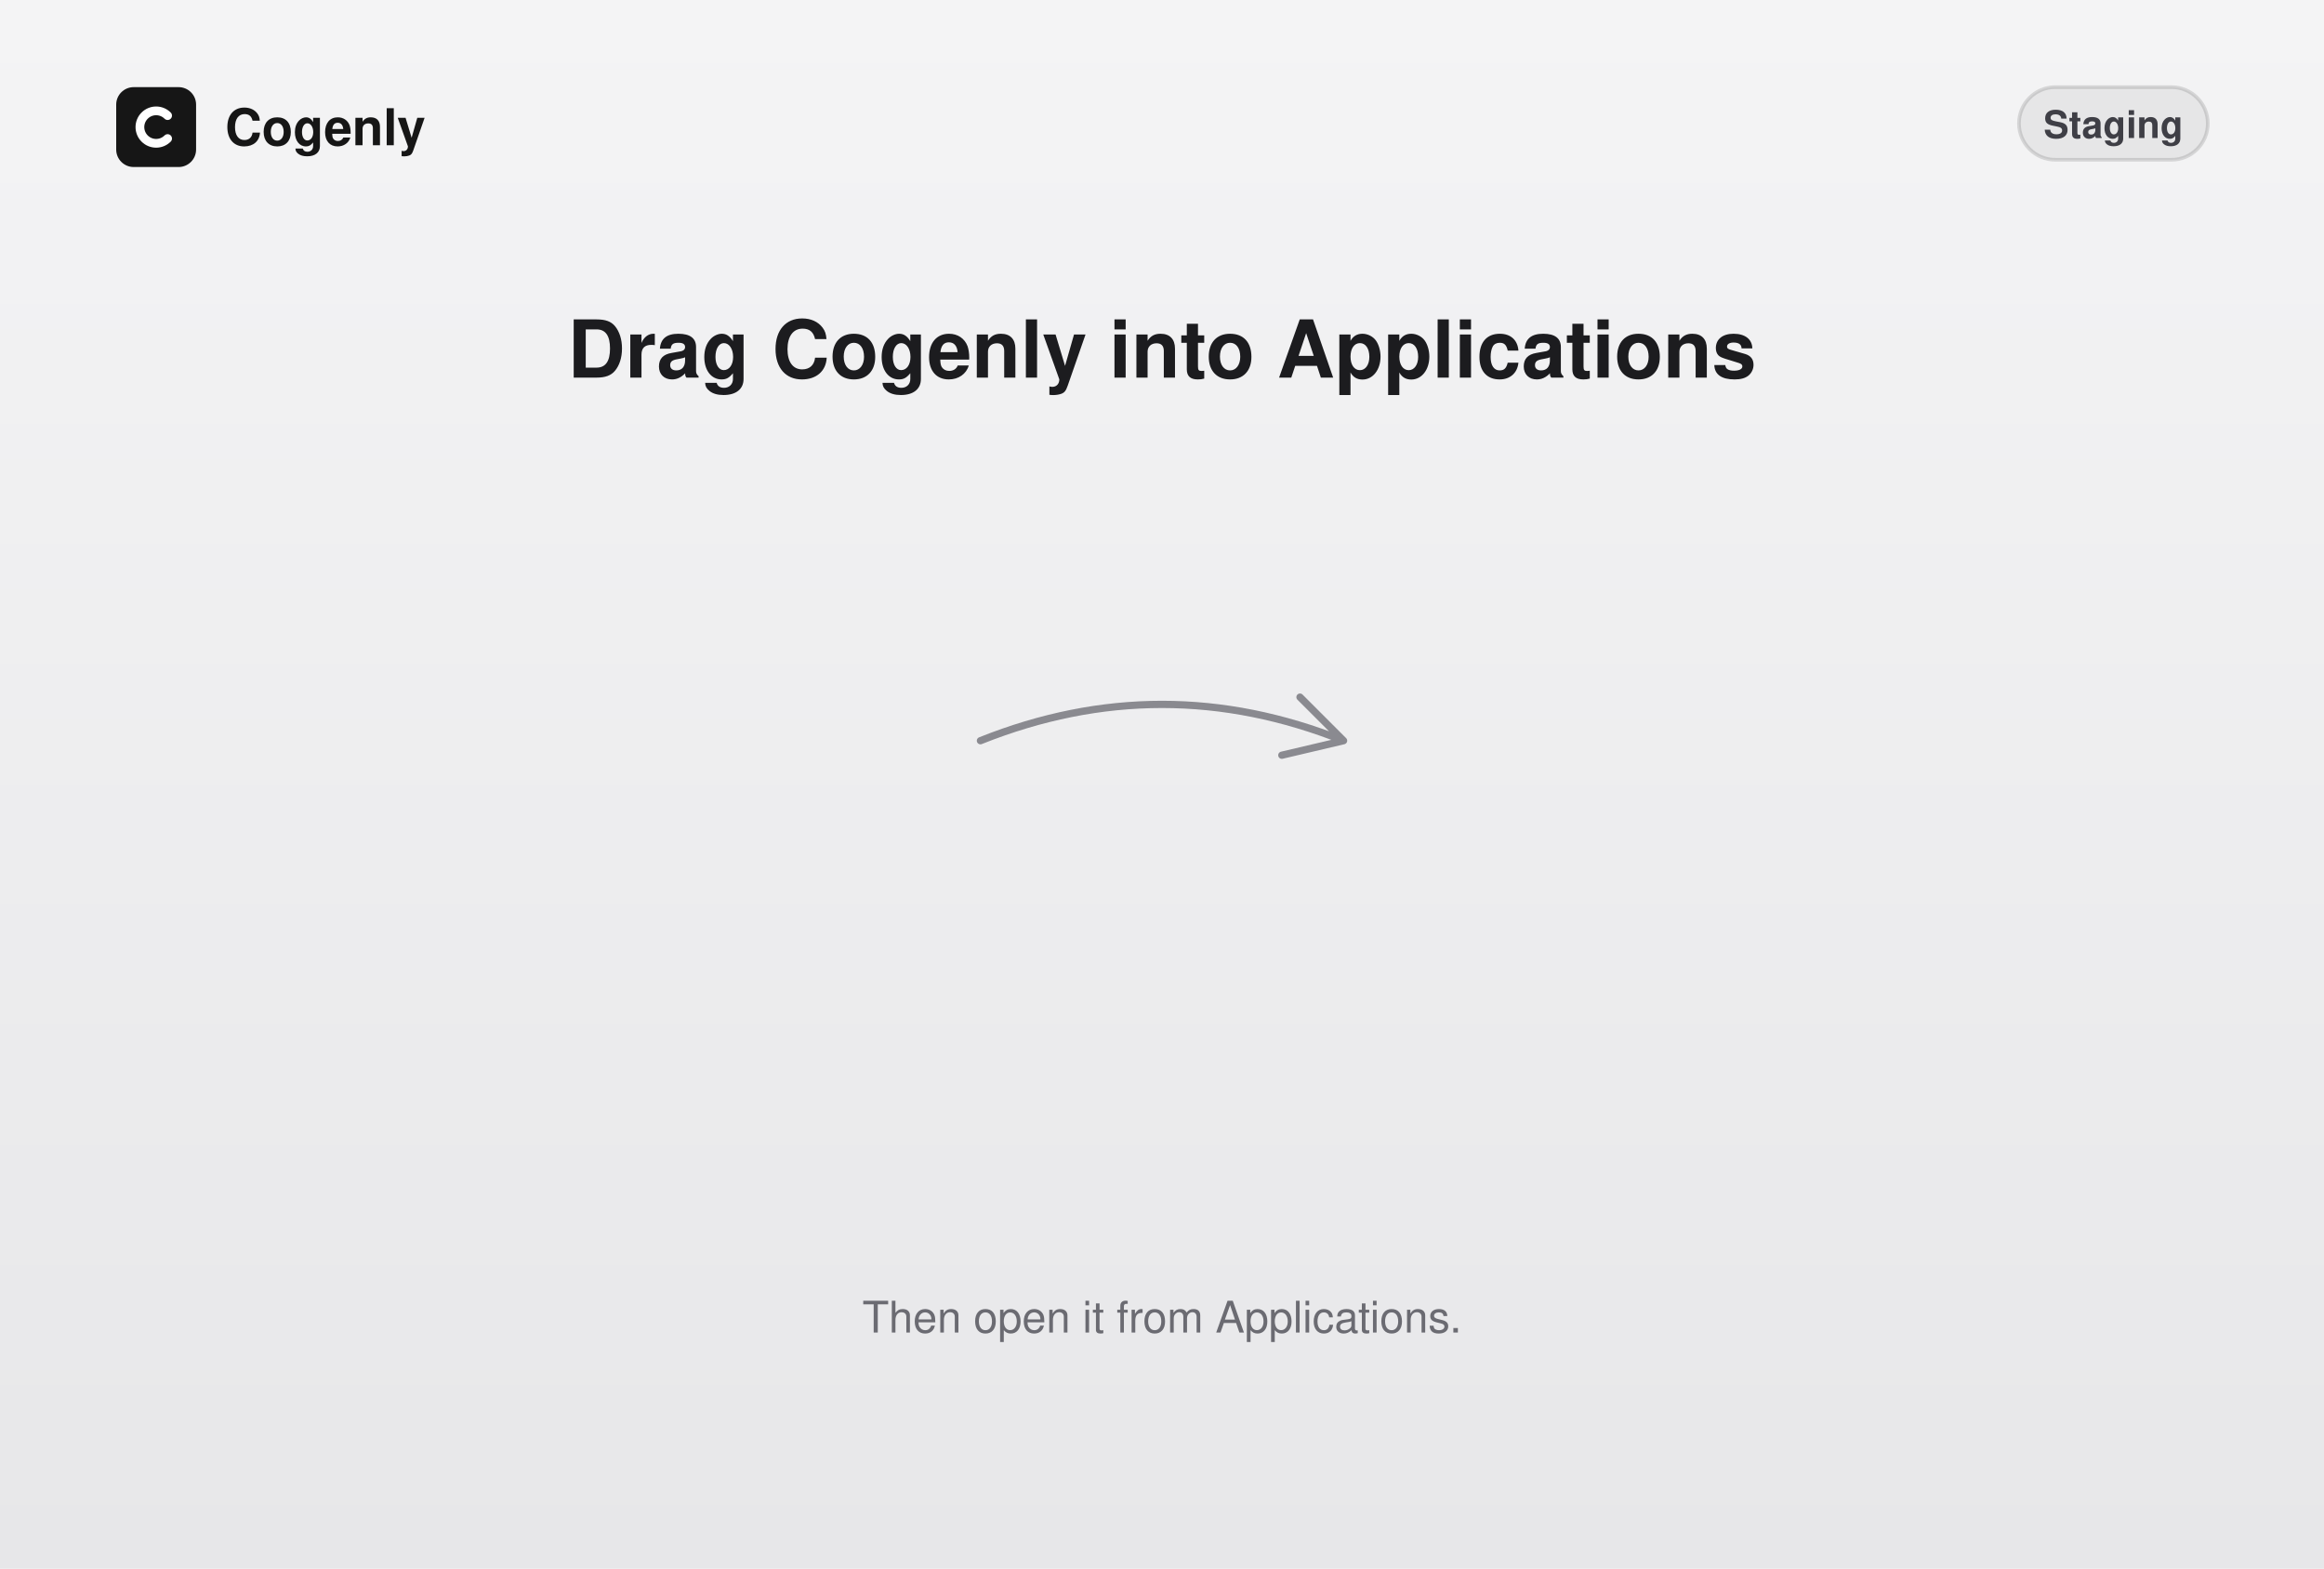
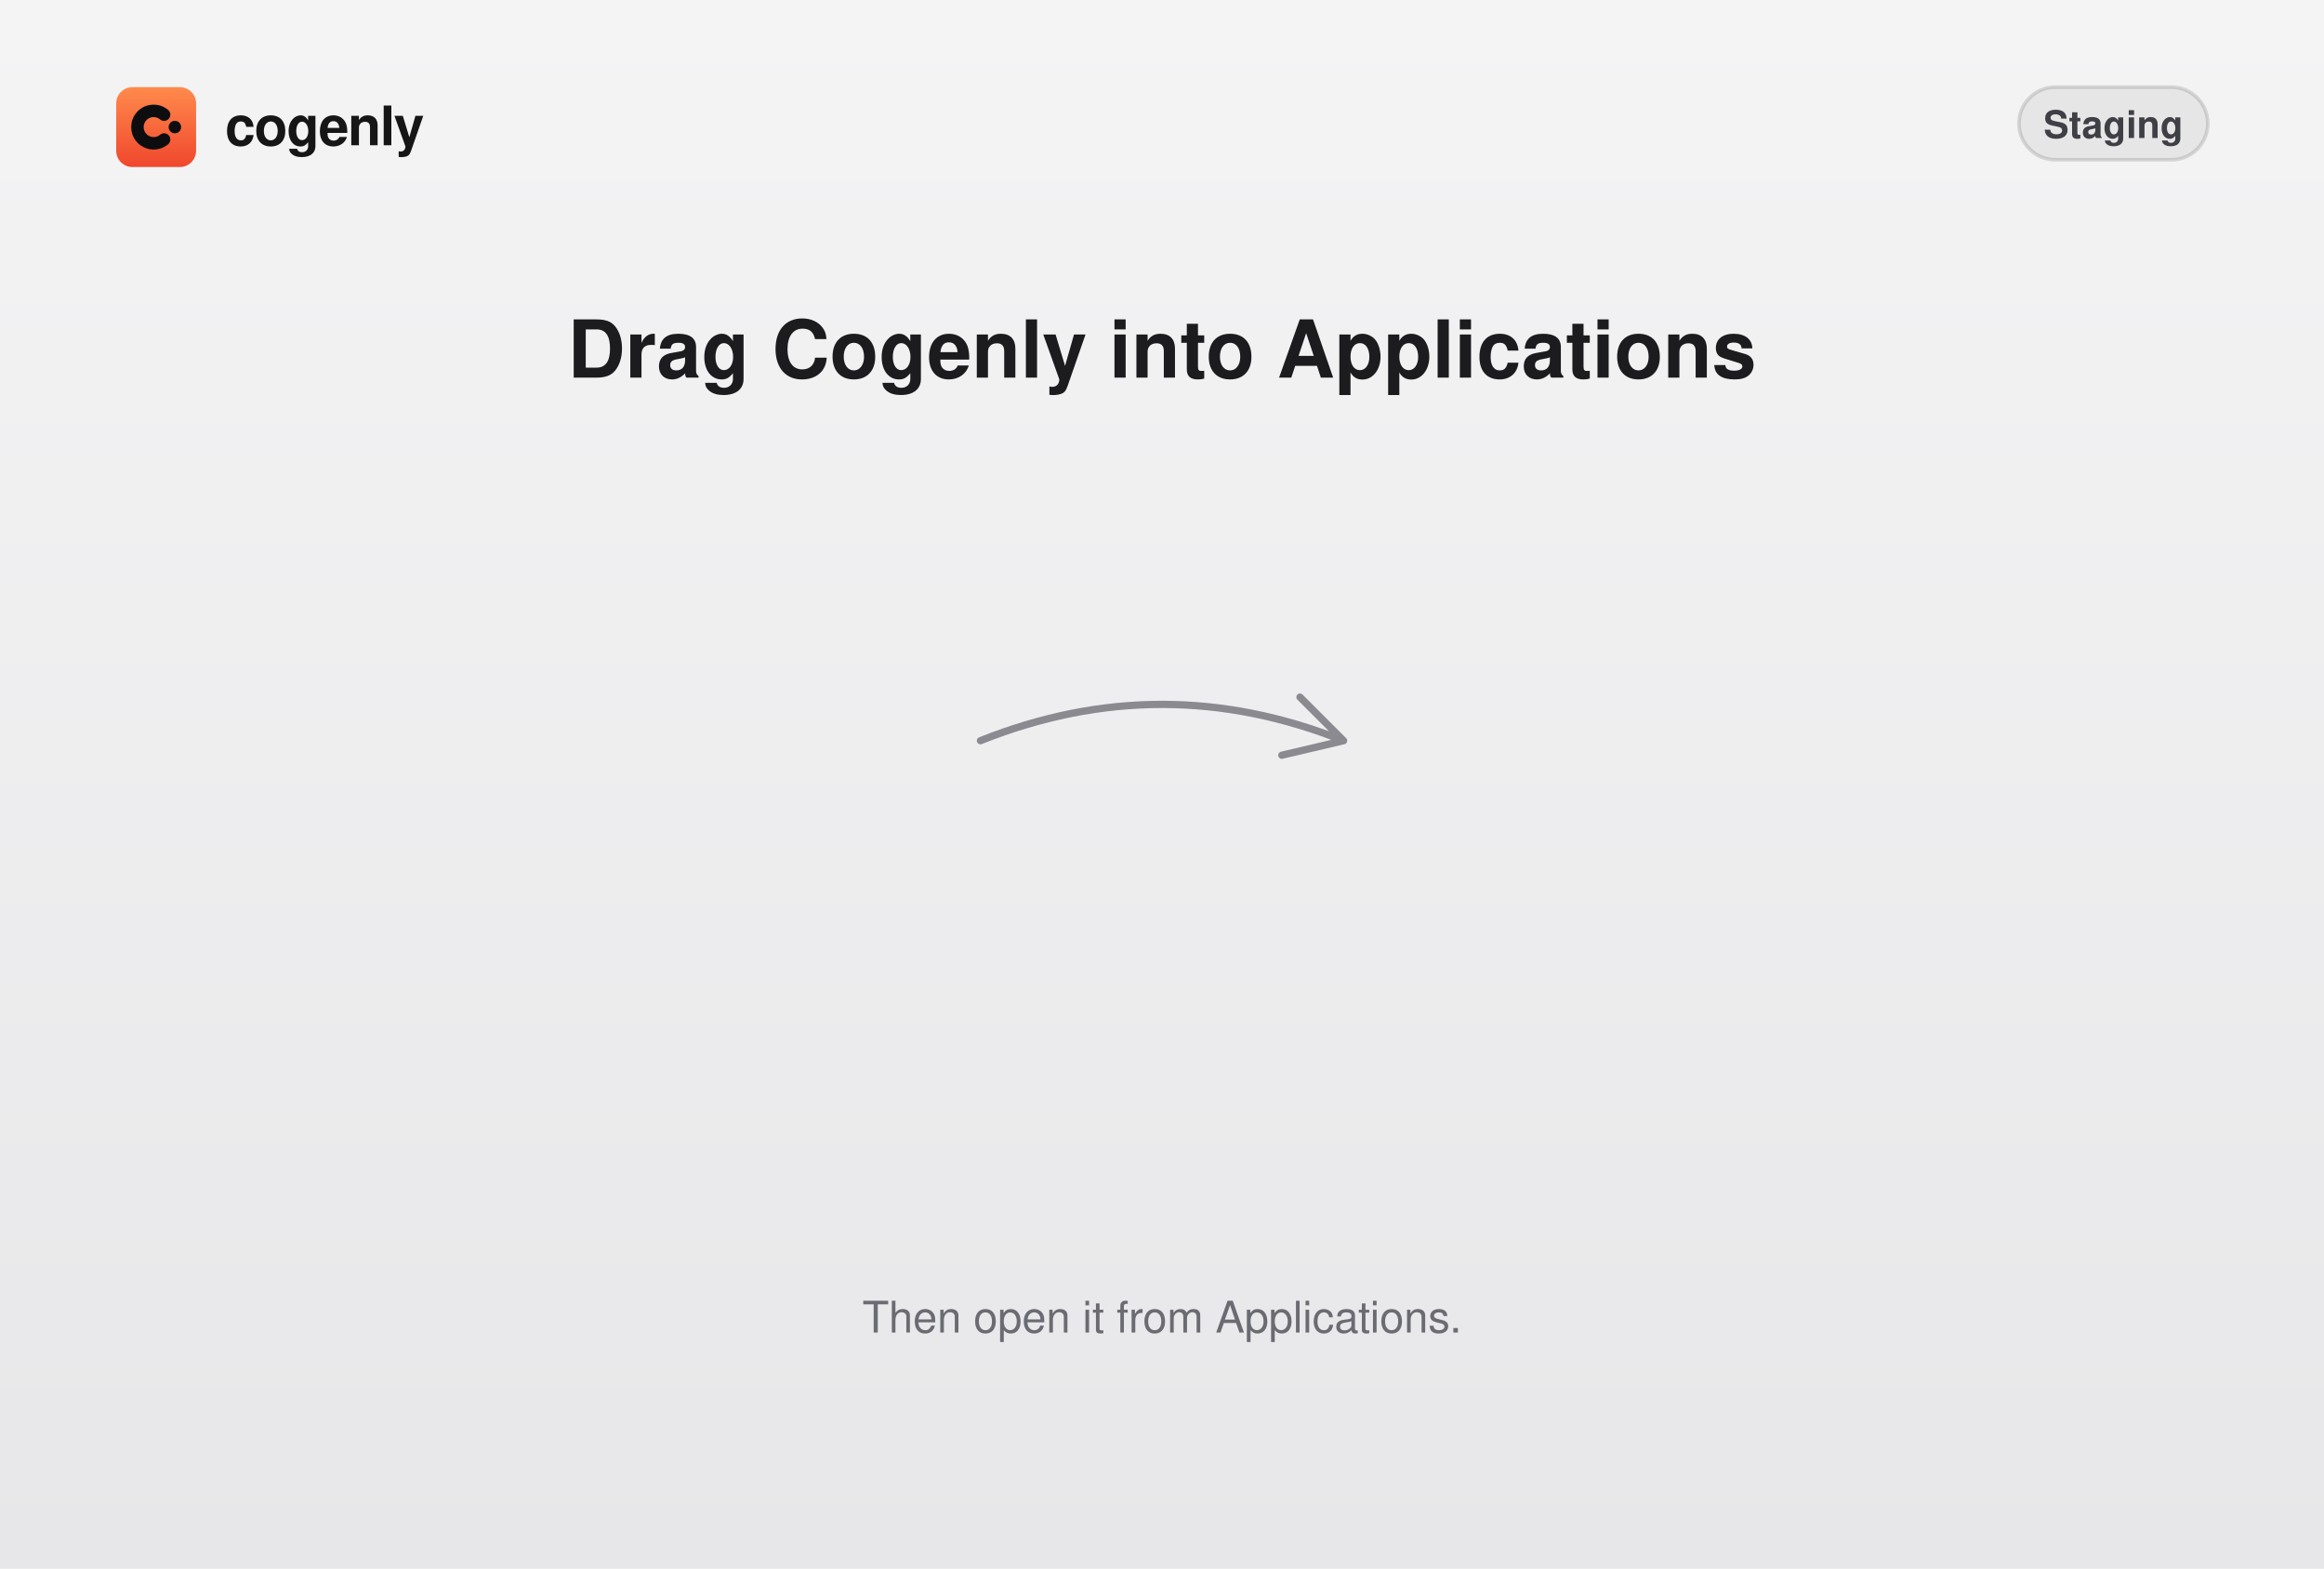
<svg xmlns="http://www.w3.org/2000/svg" width="1280" height="864" viewBox="0 0 640 432">
  <defs>
    <linearGradient id="bg" x1="0" y1="0" x2="0" y2="1">
      <stop stop-color="#F4F4F5" />
      <stop offset="1" stop-color="#E7E7E9" />
    </linearGradient>
  </defs>
  <rect width="640" height="432" fill="url(#bg)" />
  <svg x="32" y="24" width="22" height="22" viewBox="0 0 128 128">
-     <rect width="128" height="128" rx="28" fill="#161616" />
-     <path d="M82.38 45.62A26 26 0 1 0 82.38 82.38" stroke="#FFFFFF" stroke-width="14" stroke-linecap="round" fill="none" />
+     <defs>
+       <linearGradient id="ember" x1="64" y1="0" x2="64" y2="128" gradientUnits="userSpaceOnUse">
+         <stop stop-color="#FF8A4C" />
+         <stop offset="1" stop-color="#F0472D" />
+       </linearGradient>
+     </defs>
+     <rect width="128" height="128" rx="26" fill="url(#ember)" />
+     <path d="M76.71 44.08A26 26 0 1 0 76.71 83.92" stroke="#0D0D0F" stroke-width="20" stroke-linecap="round" fill="none" />
+     <circle cx="94" cy="64" r="10" fill="#0D0D0F" />
  </svg>
-   <text x="62" y="40" fill="#161616" font-family="Helvetica" font-size="14" font-weight="700">Cogenly</text>
+   <text x="62" y="40" fill="#161616" font-family="Helvetica" font-size="15" font-weight="700" letter-spacing="-0.3">cogenly</text>
  <rect x="556" y="24" width="52" height="20" rx="10" fill="#161616" fill-opacity="0.06" stroke="#161616" stroke-opacity="0.14" />
  <text x="582" y="38" fill="#3F3F46" font-family="Helvetica" font-size="10.5" font-weight="600" text-anchor="middle">Staging</text>
  <text x="320" y="104" fill="#1C1C1F" font-family="Helvetica" font-size="22" font-weight="700" text-anchor="middle">Drag Cogenly into Applications</text>
  <path d="M270 204Q320 184 370 204M358 192L370 204L353 208" stroke="#8A8A90" stroke-width="2" fill="none" stroke-linecap="round" stroke-linejoin="round" />
  <text x="320" y="367" fill="#6B6B72" font-family="Helvetica" font-size="12" text-anchor="middle">Then open it from Applications.</text>
</svg>
